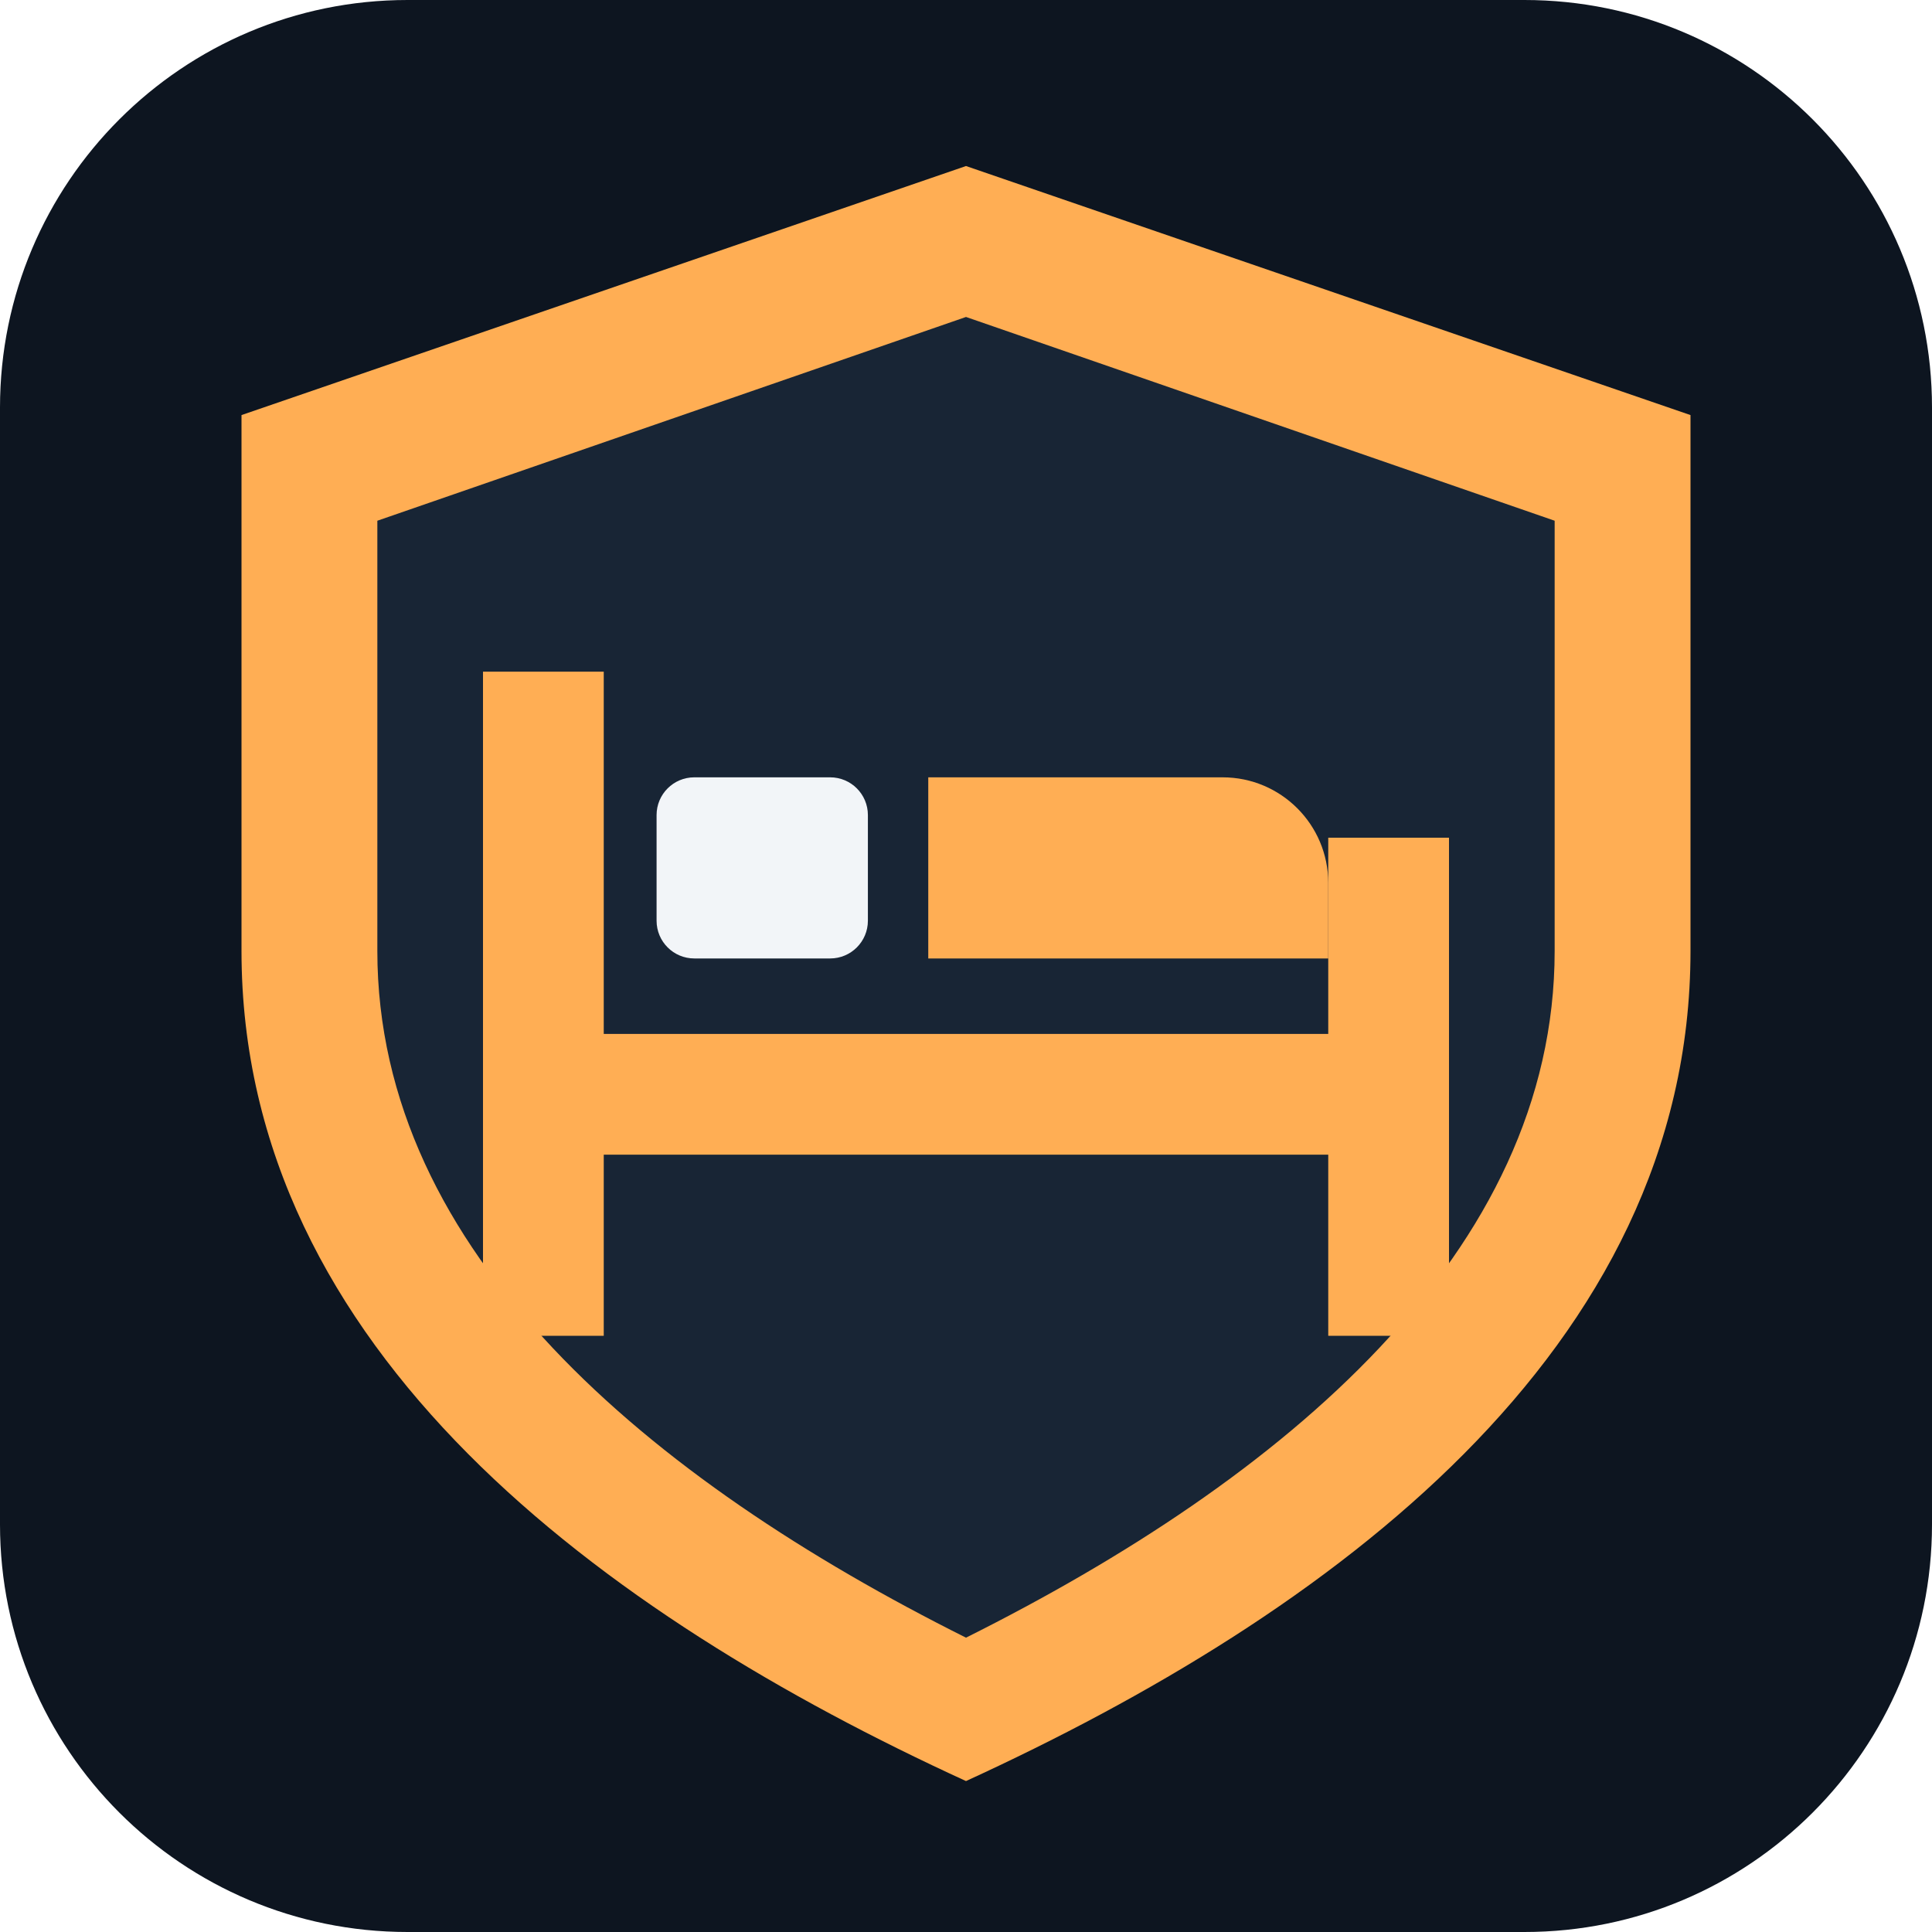
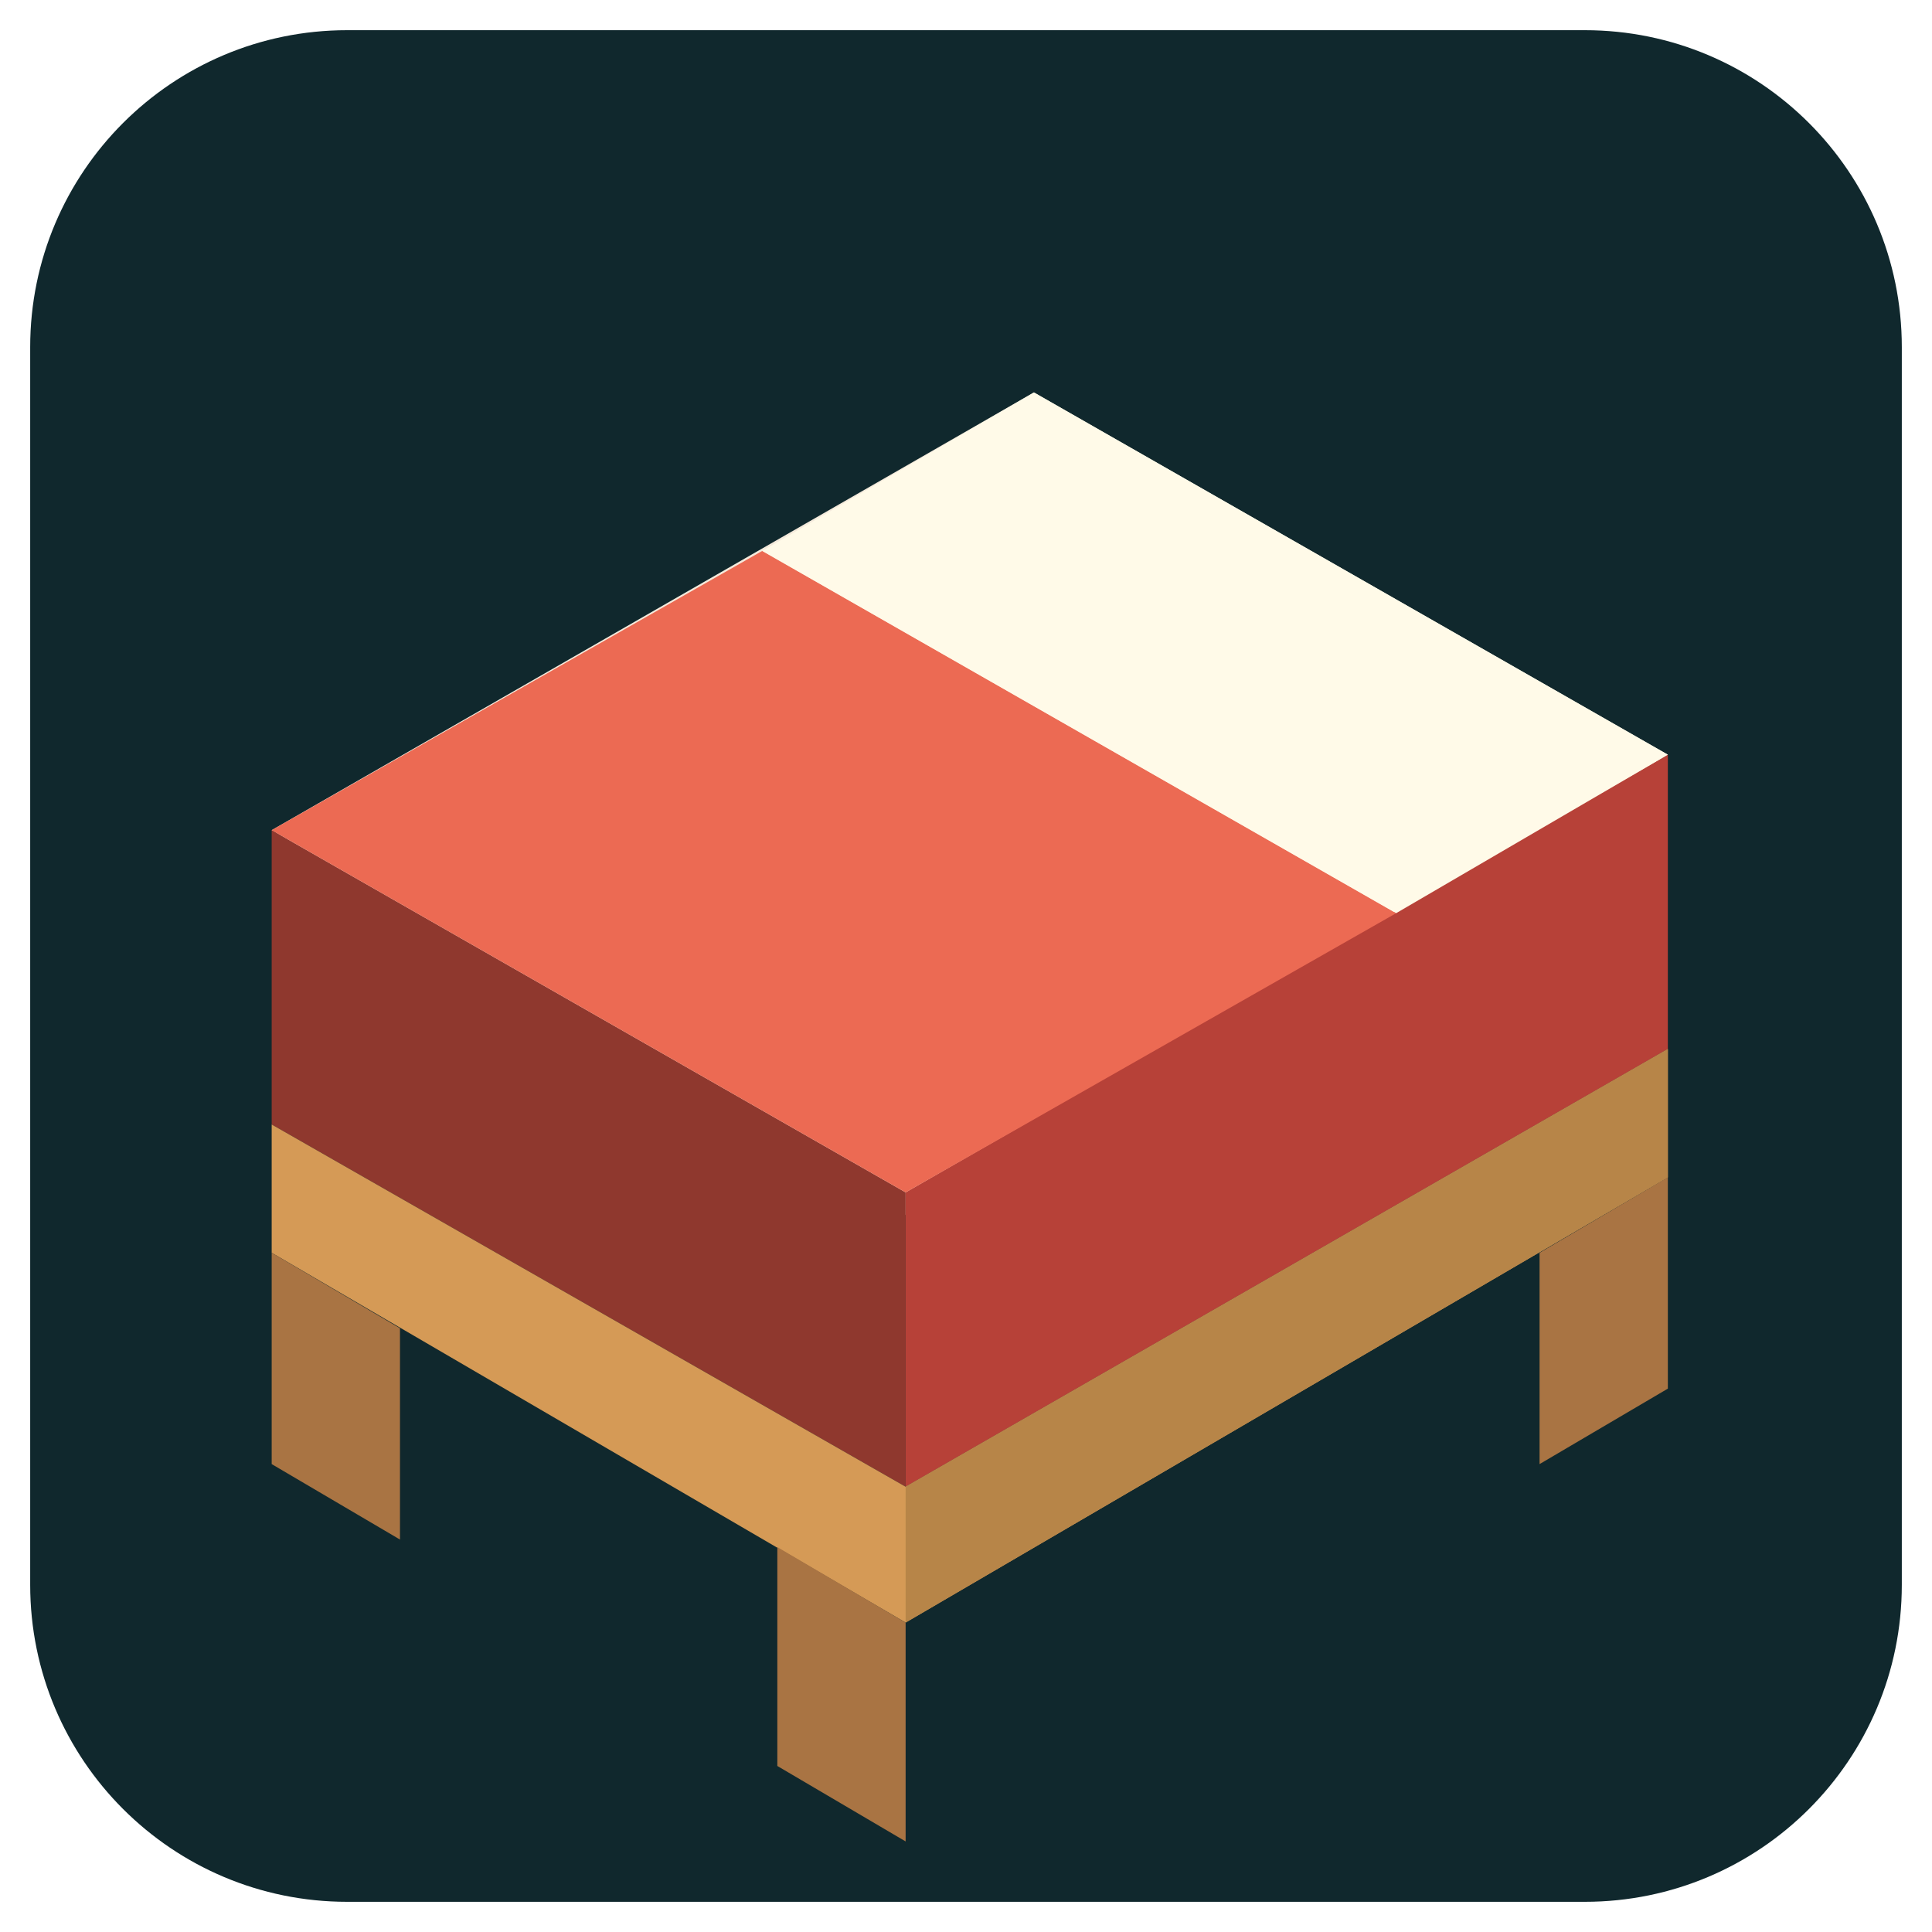
<svg xmlns="http://www.w3.org/2000/svg" viewBox="0 0 256 256">
-   <rect width="256" height="256" rx="54" fill="#0D1520" />
-   <path d="M128 22 224 55v71c0 53-48 88-96 110-48-22-96-57-96-110V55z" fill="#FFAE54" />
-   <path d="M128 42 206 69v57c0 40-36 70-78 91-42-21-78-51-78-91V69z" fill="#182535" />
-   <path d="M64 89h16v48h96v-26h16v66h-16v-24H80v24H64z" fill="#FFAE54" />
-   <rect x="87" y="103" width="28" height="24" rx="5" fill="#F2F5F8" />
-   <path d="M123 103h39a14 14 0 0 1 14 14v10h-53z" fill="#FFAE54" />
+   <rect x="4" y="4" width="248" height="248" rx="42" fill="#10282D" />
+   <path d="M36 110 137 52 221 100 120 161Z" fill="#F4EADC" />
+   <path d="m36 110 84 48v39l-84-48Z" fill="#8F382E" />
+   <path d="m120 158 101-58v39l-101 58Z" fill="#B74138" />
+   <path d="m36 110 65-37 84 48-65 37Z" fill="#EC6A53" />
+   <path d="m101 73 36-21 84 48-36 21Z" fill="#FFFAE8" />
+   <path d="m36 149 84 48 101-58v17l-101 59-84-49Z" fill="#D59A56" />
+   <path d="M36 166v28l17 10v-28Zm67 39v29l17 10v-29Zm101-39v28l17-10v-28Z" fill="#A97443" />
+   <path d="m120 197 101-58v17l-101 59Z" fill="#B78548" />
</svg>
